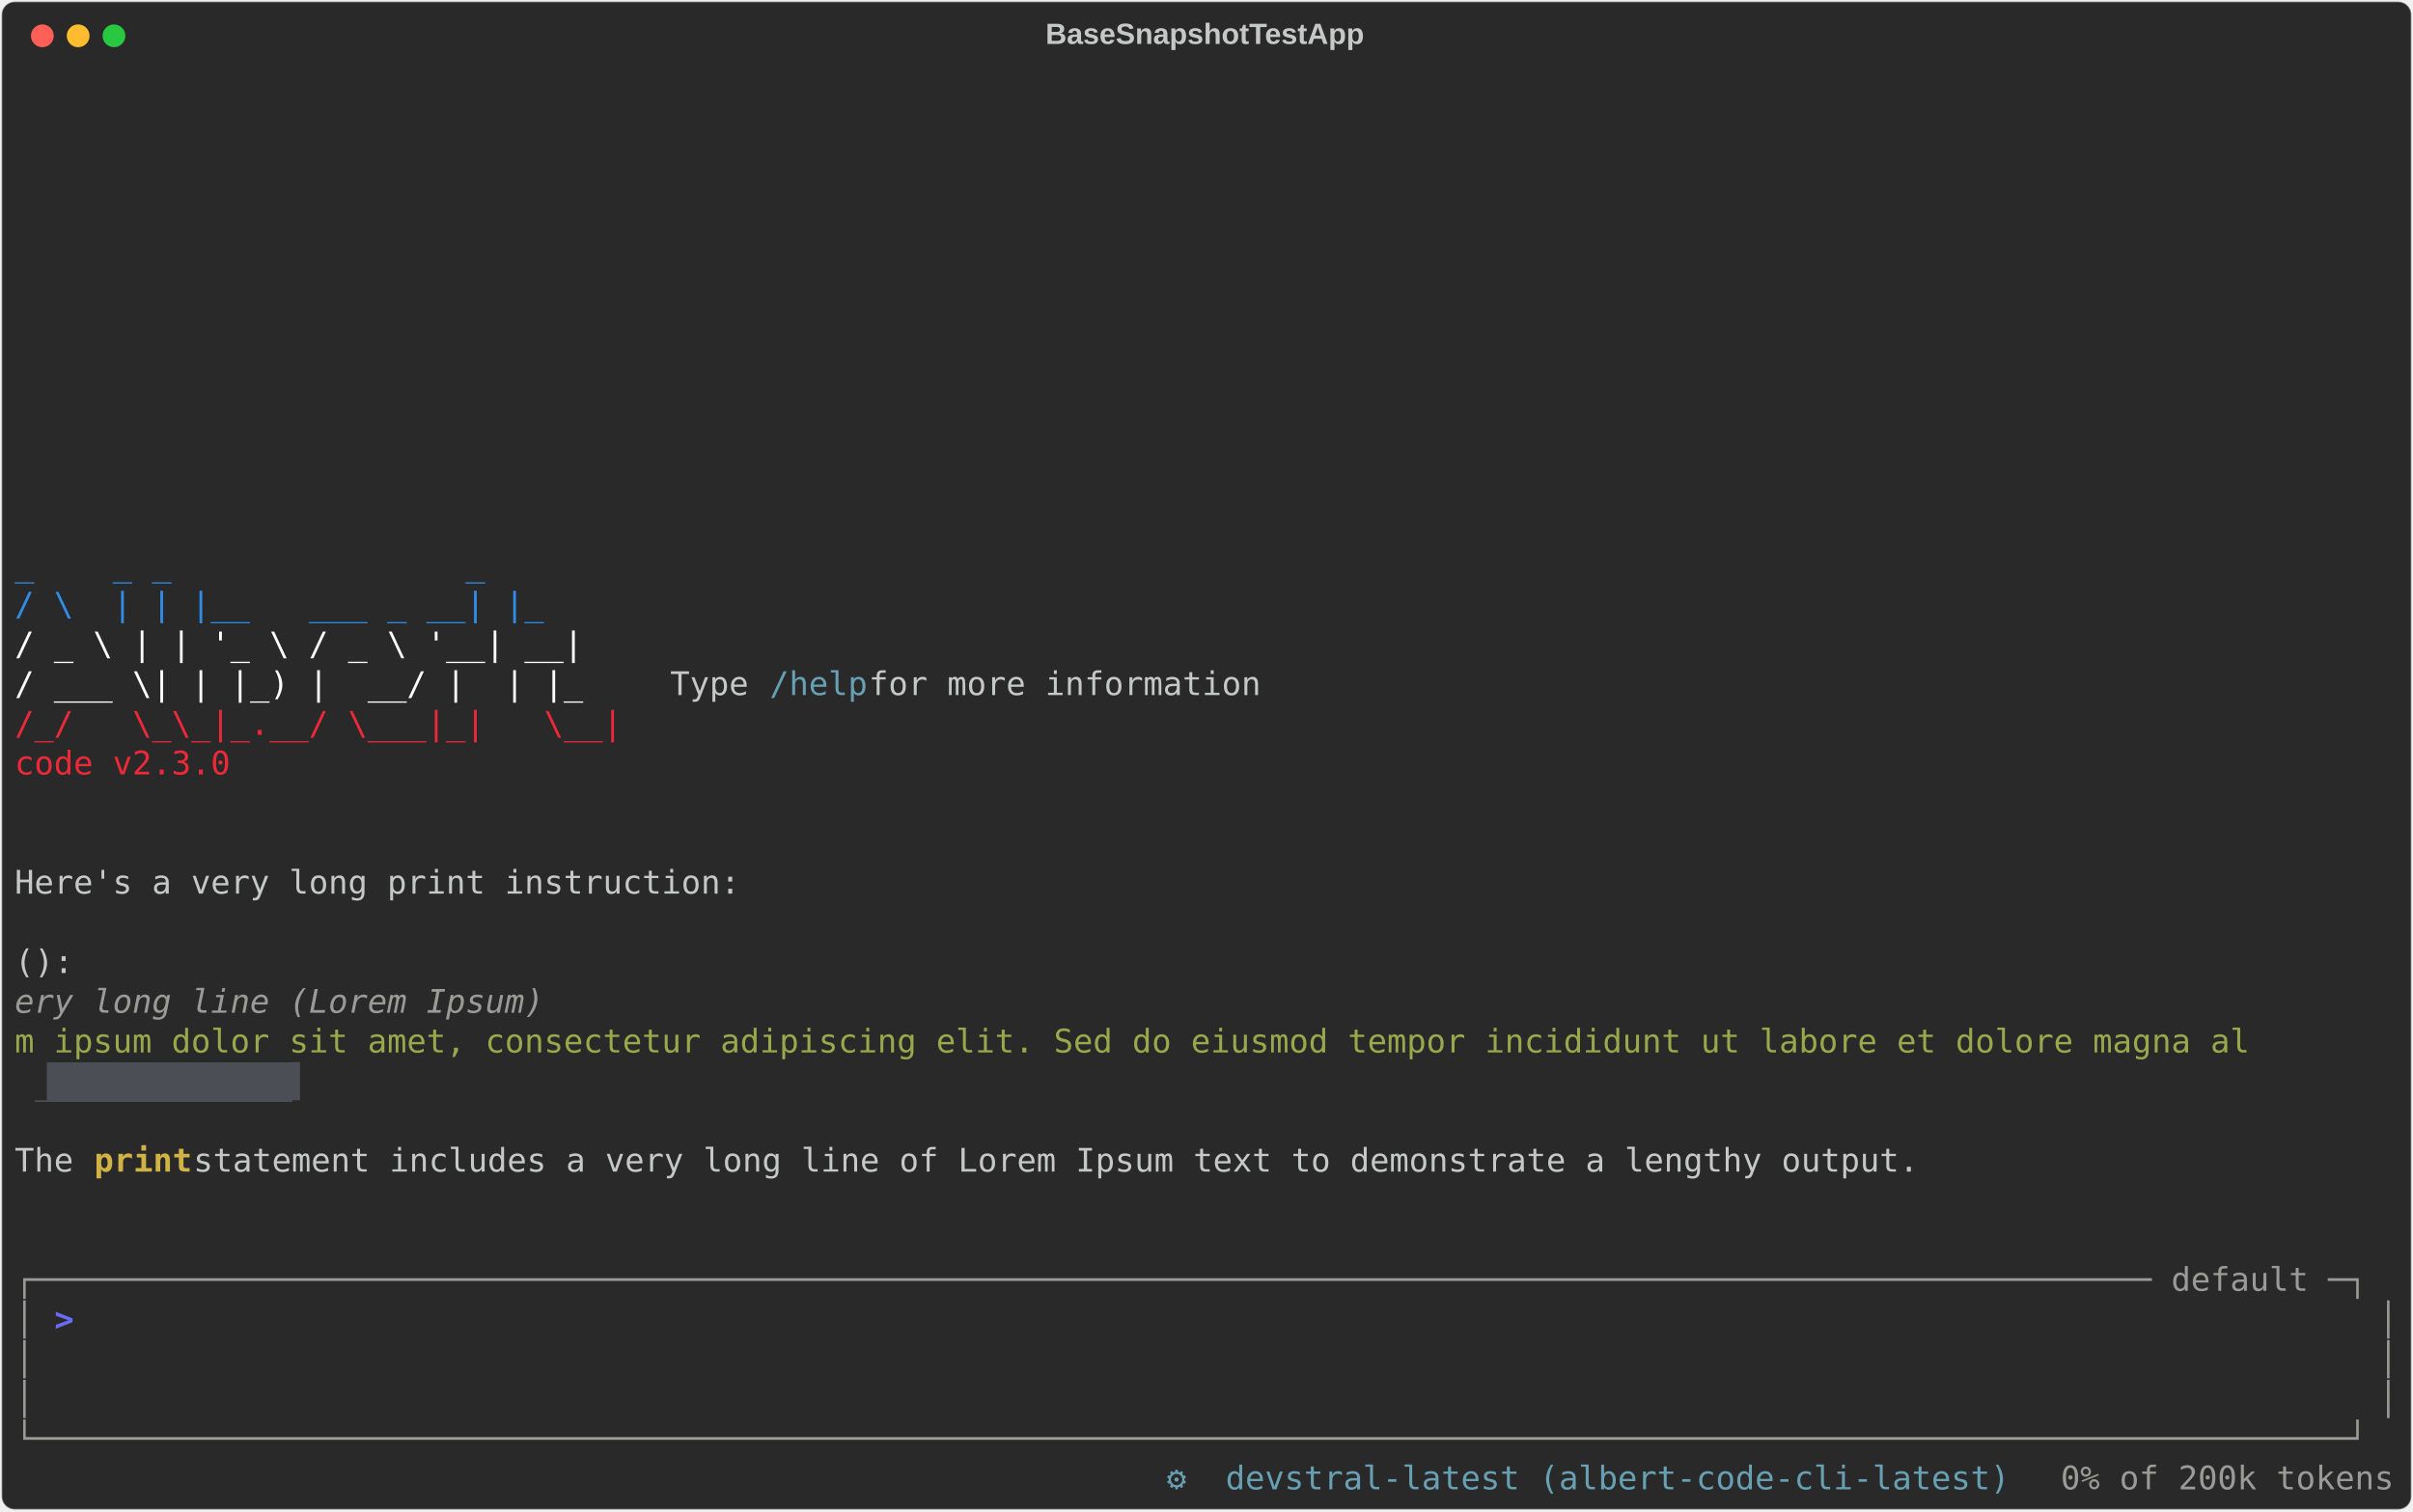
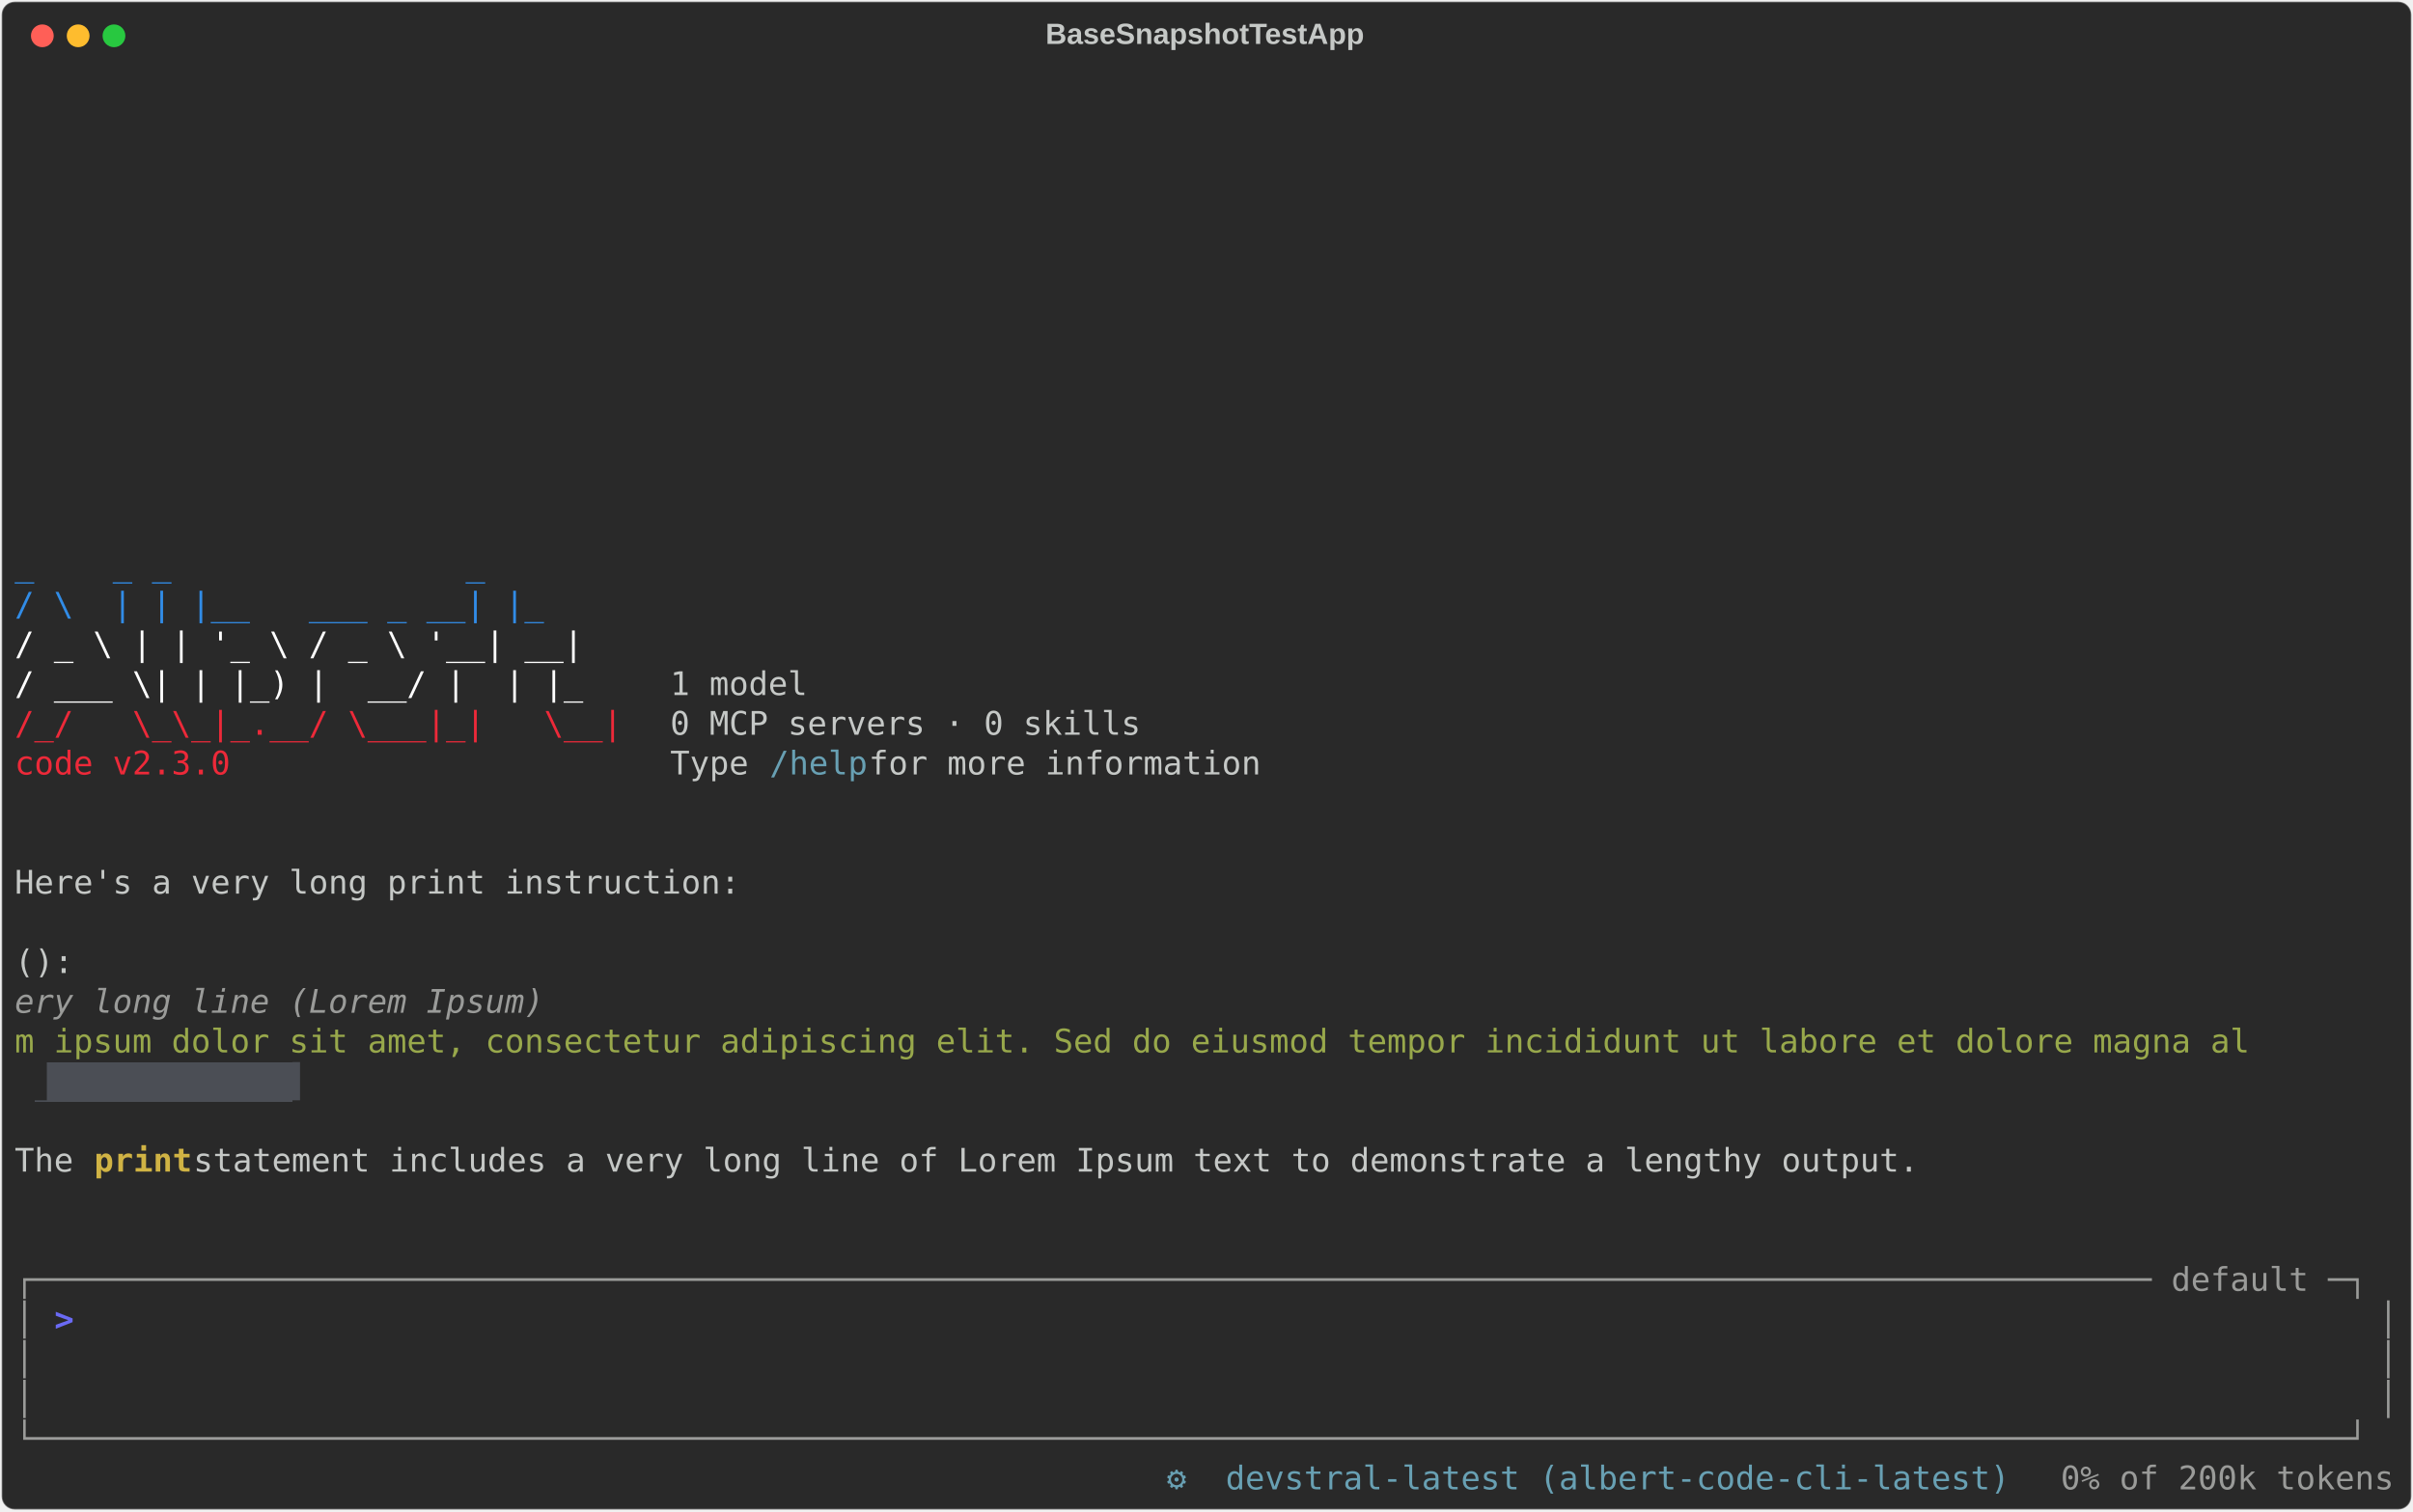
<svg xmlns="http://www.w3.org/2000/svg" class="rich-terminal" viewBox="0 0 1482 928.4">
  <style>

    @font-face {
        font-family: "Fira Code";
        src: local("FiraCode-Regular"),
                url("https://cdnjs.cloudflare.com/ajax/libs/firacode/6.2.0/woff2/FiraCode-Regular.woff2") format("woff2"),
                url("https://cdnjs.cloudflare.com/ajax/libs/firacode/6.2.0/woff/FiraCode-Regular.woff") format("woff");
        font-style: normal;
        font-weight: 400;
    }
    @font-face {
        font-family: "Fira Code";
        src: local("FiraCode-Bold"),
                url("https://cdnjs.cloudflare.com/ajax/libs/firacode/6.2.0/woff2/FiraCode-Bold.woff2") format("woff2"),
                url("https://cdnjs.cloudflare.com/ajax/libs/firacode/6.2.0/woff/FiraCode-Bold.woff") format("woff");
        font-style: bold;
        font-weight: 700;
    }

    .terminal-matrix {
        font-family: Fira Code, monospace;
        font-size: 20px;
        line-height: 24.4px;
        font-variant-east-asian: full-width;
    }

    .terminal-title {
        font-size: 18px;
        font-weight: bold;
        font-family: arial;
    }

    .terminal-r1 { fill: #c5c8c6 }
.terminal-r2 { fill: #318ce7 }
.terminal-r3 { fill: #ffffff }
- .terminal-r4 { fill: #68a0b3 }
- .terminal-r5 { fill: #ed2939 }
+ .terminal-r4 { fill: #ed2939 }
+ .terminal-r5 { fill: #68a0b3 }
.terminal-r6 { fill: #9a9b99;font-style: italic; }
.terminal-r7 { fill: #98a84b }
.terminal-r8 { fill: #d2d2d2 }
.terminal-r9 { fill: #292929 }
.terminal-r10 { fill: #4b4e55 }
.terminal-r11 { fill: #d0b344;font-weight: bold }
.terminal-r12 { fill: #9a9b99 }
.terminal-r13 { fill: #6a6af4;font-weight: bold }
    </style>
  <defs>
    <clipPath id="terminal-clip-terminal">
      <rect x="0" y="0" width="1463.0" height="877.4" />
    </clipPath>
    <clipPath id="terminal-line-0">
      <rect x="0" y="1.5" width="1464" height="24.65" />
    </clipPath>
    <clipPath id="terminal-line-1">
      <rect x="0" y="25.9" width="1464" height="24.65" />
    </clipPath>
    <clipPath id="terminal-line-2">
      <rect x="0" y="50.3" width="1464" height="24.65" />
    </clipPath>
    <clipPath id="terminal-line-3">
      <rect x="0" y="74.7" width="1464" height="24.65" />
    </clipPath>
    <clipPath id="terminal-line-4">
      <rect x="0" y="99.1" width="1464" height="24.65" />
    </clipPath>
    <clipPath id="terminal-line-5">
      <rect x="0" y="123.5" width="1464" height="24.65" />
    </clipPath>
    <clipPath id="terminal-line-6">
      <rect x="0" y="147.9" width="1464" height="24.65" />
    </clipPath>
    <clipPath id="terminal-line-7">
      <rect x="0" y="172.3" width="1464" height="24.65" />
    </clipPath>
    <clipPath id="terminal-line-8">
      <rect x="0" y="196.7" width="1464" height="24.65" />
    </clipPath>
    <clipPath id="terminal-line-9">
      <rect x="0" y="221.1" width="1464" height="24.65" />
    </clipPath>
    <clipPath id="terminal-line-10">
      <rect x="0" y="245.5" width="1464" height="24.65" />
    </clipPath>
    <clipPath id="terminal-line-11">
      <rect x="0" y="269.9" width="1464" height="24.65" />
    </clipPath>
    <clipPath id="terminal-line-12">
      <rect x="0" y="294.3" width="1464" height="24.65" />
    </clipPath>
    <clipPath id="terminal-line-13">
      <rect x="0" y="318.7" width="1464" height="24.65" />
    </clipPath>
    <clipPath id="terminal-line-14">
      <rect x="0" y="343.1" width="1464" height="24.65" />
    </clipPath>
    <clipPath id="terminal-line-15">
      <rect x="0" y="367.5" width="1464" height="24.65" />
    </clipPath>
    <clipPath id="terminal-line-16">
      <rect x="0" y="391.9" width="1464" height="24.65" />
    </clipPath>
    <clipPath id="terminal-line-17">
      <rect x="0" y="416.3" width="1464" height="24.65" />
    </clipPath>
    <clipPath id="terminal-line-18">
      <rect x="0" y="440.7" width="1464" height="24.65" />
    </clipPath>
    <clipPath id="terminal-line-19">
      <rect x="0" y="465.1" width="1464" height="24.65" />
    </clipPath>
    <clipPath id="terminal-line-20">
      <rect x="0" y="489.5" width="1464" height="24.65" />
    </clipPath>
    <clipPath id="terminal-line-21">
      <rect x="0" y="513.9" width="1464" height="24.65" />
    </clipPath>
    <clipPath id="terminal-line-22">
      <rect x="0" y="538.3" width="1464" height="24.65" />
    </clipPath>
    <clipPath id="terminal-line-23">
      <rect x="0" y="562.7" width="1464" height="24.65" />
    </clipPath>
    <clipPath id="terminal-line-24">
      <rect x="0" y="587.1" width="1464" height="24.65" />
    </clipPath>
    <clipPath id="terminal-line-25">
      <rect x="0" y="611.5" width="1464" height="24.65" />
    </clipPath>
    <clipPath id="terminal-line-26">
      <rect x="0" y="635.9" width="1464" height="24.65" />
    </clipPath>
    <clipPath id="terminal-line-27">
      <rect x="0" y="660.3" width="1464" height="24.65" />
    </clipPath>
    <clipPath id="terminal-line-28">
      <rect x="0" y="684.7" width="1464" height="24.65" />
    </clipPath>
    <clipPath id="terminal-line-29">
      <rect x="0" y="709.1" width="1464" height="24.65" />
    </clipPath>
    <clipPath id="terminal-line-30">
      <rect x="0" y="733.5" width="1464" height="24.65" />
    </clipPath>
    <clipPath id="terminal-line-31">
      <rect x="0" y="757.9" width="1464" height="24.65" />
    </clipPath>
    <clipPath id="terminal-line-32">
      <rect x="0" y="782.3" width="1464" height="24.65" />
    </clipPath>
    <clipPath id="terminal-line-33">
      <rect x="0" y="806.7" width="1464" height="24.65" />
    </clipPath>
    <clipPath id="terminal-line-34">
      <rect x="0" y="831.1" width="1464" height="24.65" />
    </clipPath>
  </defs>
  <rect fill="#292929" stroke="rgba(255,255,255,0.35)" stroke-width="1" x="1" y="1" width="1480" height="926.4" rx="8" />
  <text class="terminal-title" fill="#c5c8c6" text-anchor="middle" x="740" y="27">BaseSnapshotTestApp</text>
  <g transform="translate(26,22)">
    <circle cx="0" cy="0" r="7" fill="#ff5f57" />
    <circle cx="22" cy="0" r="7" fill="#febc2e" />
    <circle cx="44" cy="0" r="7" fill="#28c840" />
  </g>
  <g transform="translate(9, 41)" clip-path="url(#terminal-clip-terminal)">
    <rect fill="#4b4e55" x="12.2" y="611.5" width="158.6" height="24.65" shape-rendering="crispEdges" />
    <g class="terminal-matrix">
      <text class="terminal-r1" x="1464" y="20" textLength="12.2" clip-path="url(#terminal-line-0)">
</text>
      <text class="terminal-r1" x="1464" y="44.4" textLength="12.2" clip-path="url(#terminal-line-1)">
</text>
      <text class="terminal-r1" x="1464" y="68.8" textLength="12.2" clip-path="url(#terminal-line-2)">
</text>
      <text class="terminal-r1" x="1464" y="93.2" textLength="12.2" clip-path="url(#terminal-line-3)">
</text>
      <text class="terminal-r1" x="1464" y="117.6" textLength="12.2" clip-path="url(#terminal-line-4)">
</text>
      <text class="terminal-r1" x="1464" y="142" textLength="12.2" clip-path="url(#terminal-line-5)">
</text>
      <text class="terminal-r1" x="1464" y="166.4" textLength="12.2" clip-path="url(#terminal-line-6)">
</text>
      <text class="terminal-r1" x="1464" y="190.8" textLength="12.2" clip-path="url(#terminal-line-7)">
</text>
      <text class="terminal-r1" x="1464" y="215.2" textLength="12.2" clip-path="url(#terminal-line-8)">
</text>
      <text class="terminal-r1" x="1464" y="239.6" textLength="12.2" clip-path="url(#terminal-line-9)">
</text>
      <text class="terminal-r1" x="1464" y="264" textLength="12.2" clip-path="url(#terminal-line-10)">
</text>
      <text class="terminal-r1" x="1464" y="288.4" textLength="12.2" clip-path="url(#terminal-line-11)">
</text>
      <text class="terminal-r2" x="0" y="312.8" textLength="378.2" clip-path="url(#terminal-line-12)">    _    _ _               _   </text>
      <text class="terminal-r1" x="1464" y="312.8" textLength="12.2" clip-path="url(#terminal-line-12)">
</text>
      <text class="terminal-r2" x="0" y="337.2" textLength="378.2" clip-path="url(#terminal-line-13)">   / \  | | |__   ___ _ __| |_ </text>
      <text class="terminal-r1" x="1464" y="337.2" textLength="12.2" clip-path="url(#terminal-line-13)">
</text>
      <text class="terminal-r3" x="0" y="361.6" textLength="378.2" clip-path="url(#terminal-line-14)">  / _ \ | | '_ \ / _ \ '__| __|</text>
      <text class="terminal-r1" x="1464" y="361.6" textLength="12.2" clip-path="url(#terminal-line-14)">
</text>
      <text class="terminal-r3" x="0" y="386" textLength="378.2" clip-path="url(#terminal-line-15)"> / ___ \| | |_) |  __/ |  | |_ </text>
-       <text class="terminal-r1" x="402.6" y="386" textLength="61" clip-path="url(#terminal-line-15)">Type </text>
-       <text class="terminal-r4" x="463.6" y="386" textLength="61" clip-path="url(#terminal-line-15)">/help</text>
-       <text class="terminal-r1" x="524.6" y="386" textLength="256.2" clip-path="url(#terminal-line-15)"> for more information</text>
+       <text class="terminal-r1" x="402.6" y="386" textLength="85.4" clip-path="url(#terminal-line-15)">1 model</text>
      <text class="terminal-r1" x="1464" y="386" textLength="12.2" clip-path="url(#terminal-line-15)">
</text>
-       <text class="terminal-r5" x="0" y="410.4" textLength="378.2" clip-path="url(#terminal-line-16)">/_/   \_\_|_.__/ \___|_|   \__|</text>
+       <text class="terminal-r4" x="0" y="410.4" textLength="378.2" clip-path="url(#terminal-line-16)">/_/   \_\_|_.__/ \___|_|   \__|</text>
+       <text class="terminal-r1" x="402.6" y="410.4" textLength="292.8" clip-path="url(#terminal-line-16)">0 MCP servers · 0 skills</text>
      <text class="terminal-r1" x="1464" y="410.4" textLength="12.2" clip-path="url(#terminal-line-16)">
</text>
-       <text class="terminal-r5" x="0" y="434.8" textLength="353.8" clip-path="url(#terminal-line-17)">                  code v2.3.0</text>
+       <text class="terminal-r4" x="0" y="434.8" textLength="353.8" clip-path="url(#terminal-line-17)">                  code v2.3.0</text>
+       <text class="terminal-r1" x="402.6" y="434.8" textLength="61" clip-path="url(#terminal-line-17)">Type </text>
+       <text class="terminal-r5" x="463.6" y="434.8" textLength="61" clip-path="url(#terminal-line-17)">/help</text>
+       <text class="terminal-r1" x="524.6" y="434.8" textLength="256.2" clip-path="url(#terminal-line-17)"> for more information</text>
      <text class="terminal-r1" x="1464" y="434.8" textLength="12.2" clip-path="url(#terminal-line-17)">
</text>
      <text class="terminal-r1" x="1464" y="459.2" textLength="12.2" clip-path="url(#terminal-line-18)">
</text>
      <text class="terminal-r1" x="1464" y="483.6" textLength="12.2" clip-path="url(#terminal-line-19)">
</text>
      <text class="terminal-r1" x="0" y="508" textLength="451.4" clip-path="url(#terminal-line-20)">Here's a very long print instruction:</text>
      <text class="terminal-r1" x="1464" y="508" textLength="12.2" clip-path="url(#terminal-line-20)">
</text>
      <text class="terminal-r1" x="1464" y="532.4" textLength="12.2" clip-path="url(#terminal-line-21)">
</text>
      <text class="terminal-r1" x="0" y="556.8" textLength="36.6" clip-path="url(#terminal-line-22)">():</text>
      <text class="terminal-r1" x="1464" y="556.8" textLength="12.2" clip-path="url(#terminal-line-22)">
</text>
      <text class="terminal-r6" x="0" y="581.2" textLength="329.4" clip-path="url(#terminal-line-23)">ery long line (Lorem Ipsum)</text>
      <text class="terminal-r1" x="1464" y="581.2" textLength="12.2" clip-path="url(#terminal-line-23)">
</text>
      <text class="terminal-r7" x="0" y="605.6" textLength="1390.8" clip-path="url(#terminal-line-24)">m ipsum dolor sit amet, consectetur adipiscing elit. Sed do eiusmod tempor incididunt ut labore et dolore magna al</text>
      <text class="terminal-r1" x="1464" y="605.6" textLength="12.2" clip-path="url(#terminal-line-24)">
</text>
      <text class="terminal-r9" x="12.2" y="630" textLength="158.6" clip-path="url(#terminal-line-25)">▋            </text>
      <text class="terminal-r10" x="170.8" y="630" textLength="12.2" clip-path="url(#terminal-line-25)">▍</text>
      <text class="terminal-r1" x="1464" y="630" textLength="12.2" clip-path="url(#terminal-line-25)">
</text>
      <text class="terminal-r1" x="1464" y="654.4" textLength="12.2" clip-path="url(#terminal-line-26)">
</text>
      <text class="terminal-r1" x="0" y="678.8" textLength="48.8" clip-path="url(#terminal-line-27)">The </text>
      <text class="terminal-r11" x="48.8" y="678.8" textLength="61" clip-path="url(#terminal-line-27)">print</text>
      <text class="terminal-r1" x="109.8" y="678.8" textLength="1085.8" clip-path="url(#terminal-line-27)"> statement includes a very long line of Lorem Ipsum text to demonstrate a lengthy output.</text>
      <text class="terminal-r1" x="1464" y="678.8" textLength="12.2" clip-path="url(#terminal-line-27)">
</text>
      <text class="terminal-r1" x="1464" y="703.2" textLength="12.2" clip-path="url(#terminal-line-28)">
</text>
      <text class="terminal-r1" x="1464" y="727.6" textLength="12.2" clip-path="url(#terminal-line-29)">
</text>
      <text class="terminal-r12" x="0" y="752" textLength="1464" clip-path="url(#terminal-line-30)">┌──────────────────────────────────────────────────────────────────────────────────────────────────────────── default ─┐</text>
      <text class="terminal-r1" x="1464" y="752" textLength="12.2" clip-path="url(#terminal-line-30)">
</text>
      <text class="terminal-r12" x="0" y="776.4" textLength="12.2" clip-path="url(#terminal-line-31)">│</text>
      <text class="terminal-r13" x="24.4" y="776.4" textLength="12.2" clip-path="url(#terminal-line-31)">&gt;</text>
      <text class="terminal-r12" x="1451.8" y="776.4" textLength="12.2" clip-path="url(#terminal-line-31)">│</text>
      <text class="terminal-r1" x="1464" y="776.4" textLength="12.2" clip-path="url(#terminal-line-31)">
</text>
      <text class="terminal-r12" x="0" y="800.8" textLength="12.2" clip-path="url(#terminal-line-32)">│</text>
      <text class="terminal-r12" x="1451.8" y="800.8" textLength="12.2" clip-path="url(#terminal-line-32)">│</text>
      <text class="terminal-r1" x="1464" y="800.8" textLength="12.2" clip-path="url(#terminal-line-32)">
</text>
      <text class="terminal-r12" x="0" y="825.2" textLength="12.2" clip-path="url(#terminal-line-33)">│</text>
      <text class="terminal-r12" x="1451.8" y="825.2" textLength="12.2" clip-path="url(#terminal-line-33)">│</text>
      <text class="terminal-r1" x="1464" y="825.2" textLength="12.2" clip-path="url(#terminal-line-33)">
</text>
      <text class="terminal-r12" x="0" y="849.6" textLength="1464" clip-path="url(#terminal-line-34)">└──────────────────────────────────────────────────────────────────────────────────────────────────────────────────────┘</text>
      <text class="terminal-r1" x="1464" y="849.6" textLength="12.2" clip-path="url(#terminal-line-34)">
</text>
-       <text class="terminal-r4" x="707.6" y="874" textLength="524.6" clip-path="url(#terminal-line-35)">⚙  devstral-latest (albert-code-cli-latest)</text>
+       <text class="terminal-r5" x="707.6" y="874" textLength="524.6" clip-path="url(#terminal-line-35)">⚙  devstral-latest (albert-code-cli-latest)</text>
      <text class="terminal-r12" x="1256.6" y="874" textLength="207.4" clip-path="url(#terminal-line-35)">0% of 200k tokens</text>
    </g>
  </g>
</svg>
